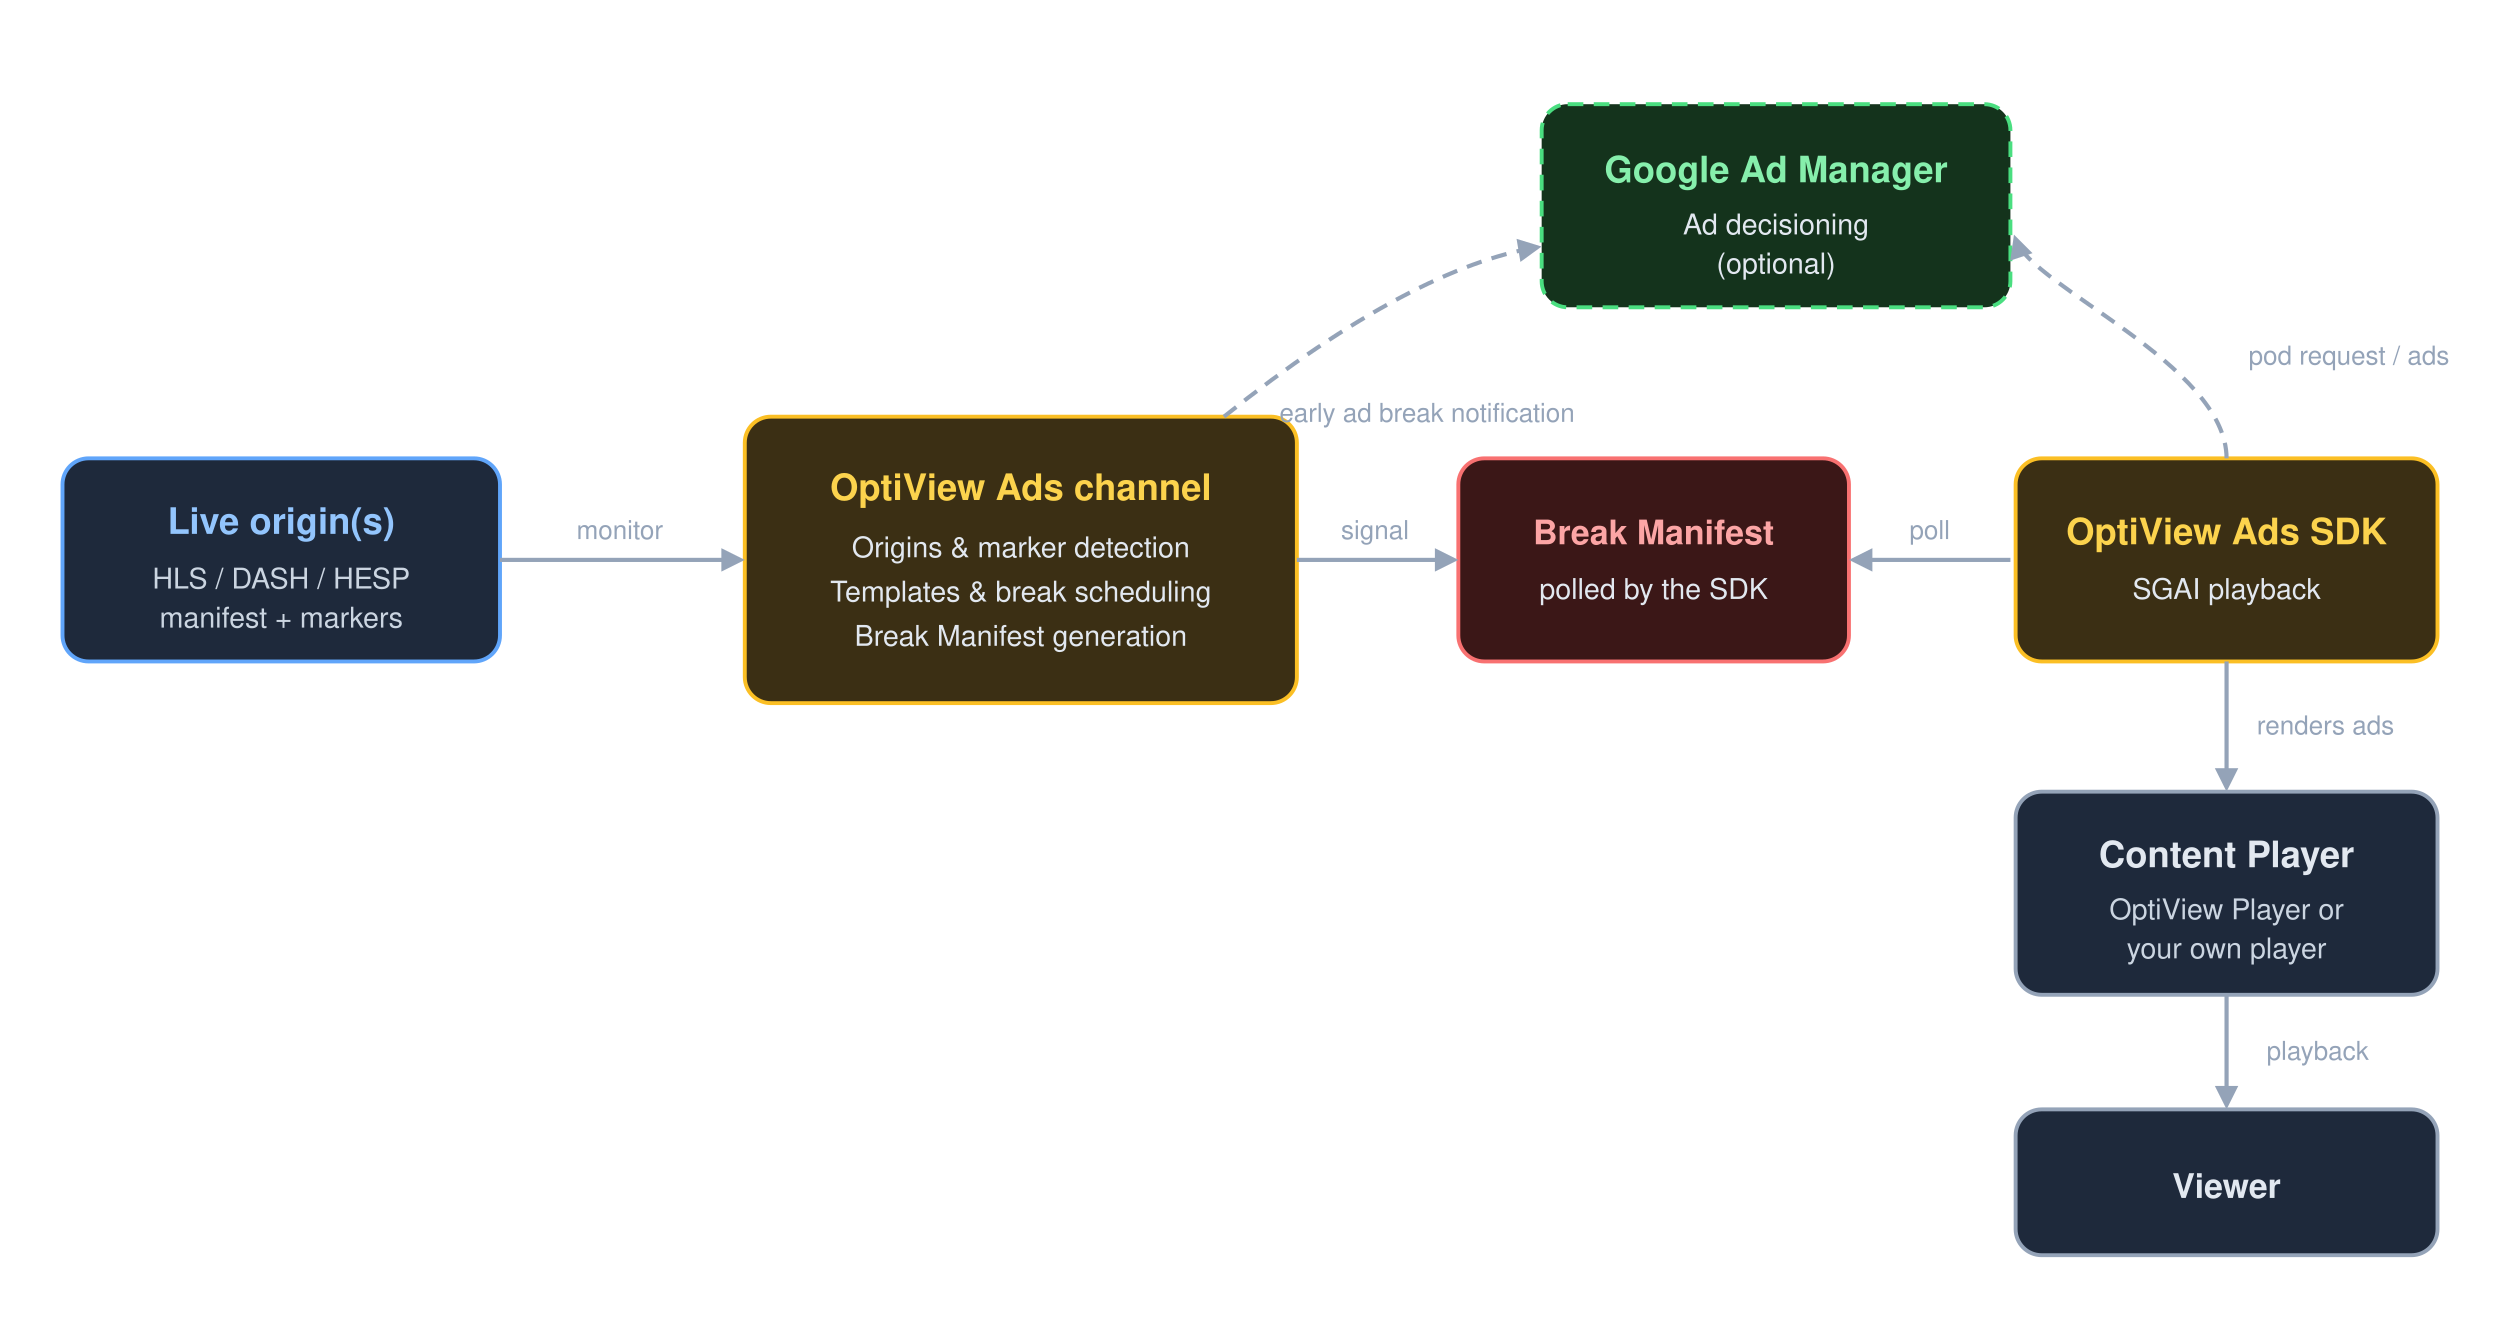
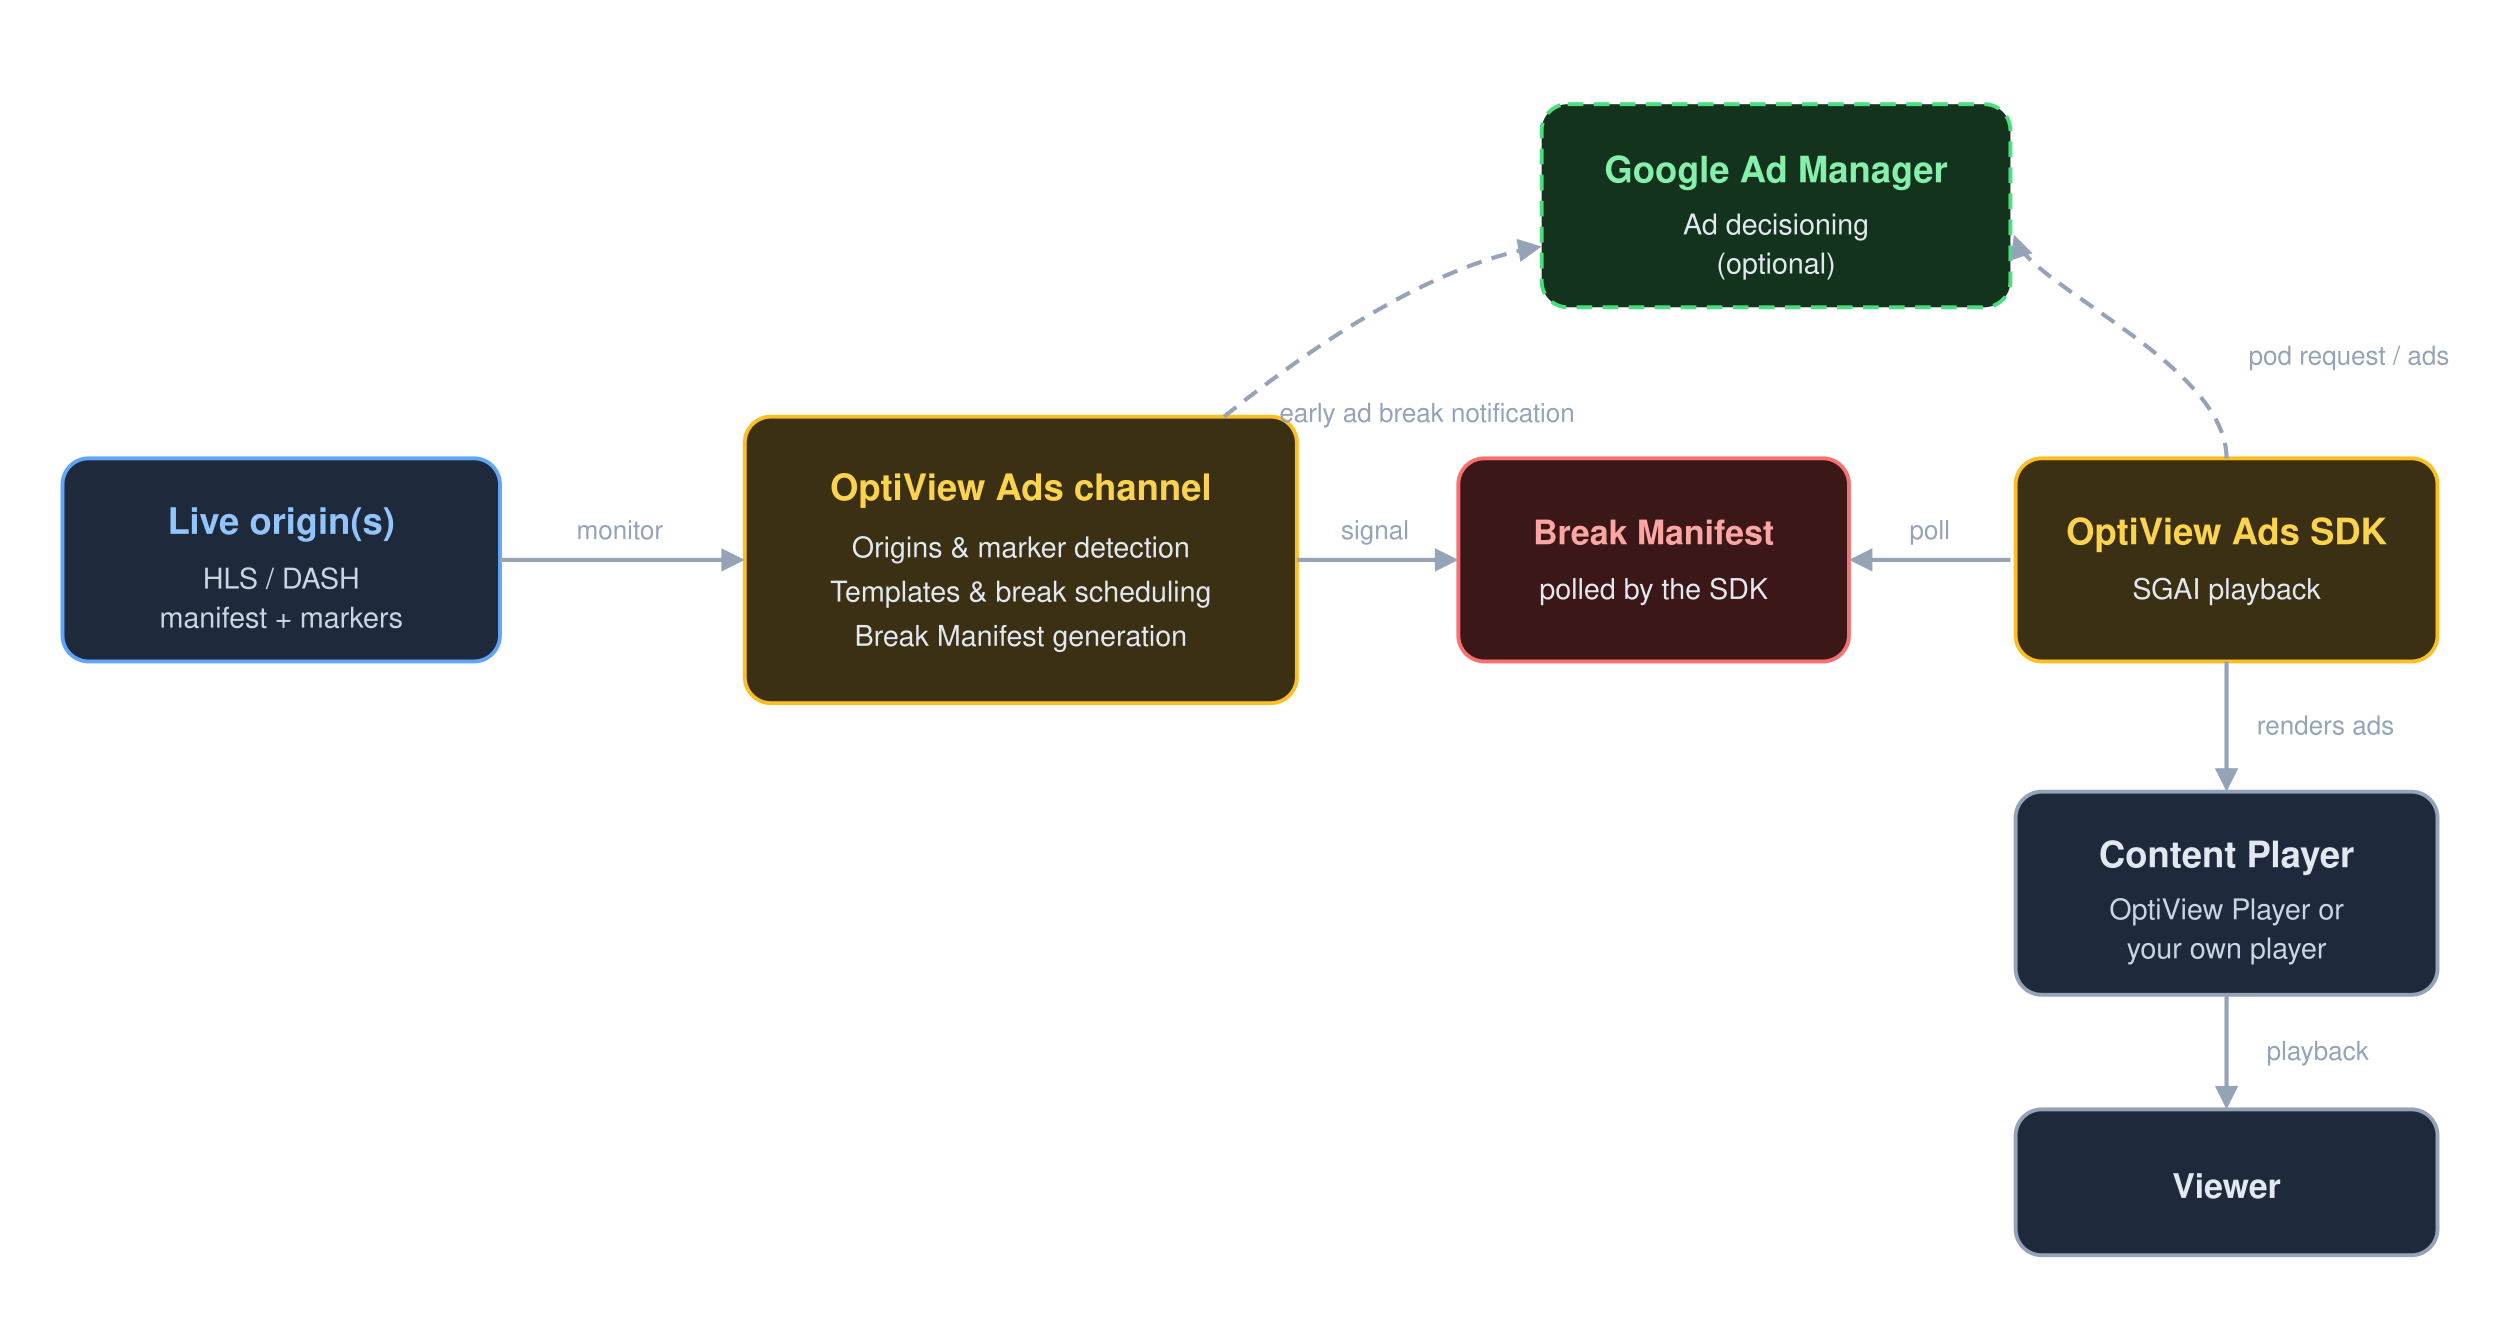
<svg xmlns="http://www.w3.org/2000/svg" width="960" height="510" viewBox="0 0 960 510" fill="none" font-family="Helvetica, Arial, sans-serif">
  <defs>
    <marker id="arrow-dark" markerWidth="9" markerHeight="9" refX="7" refY="4.5" orient="auto" markerUnits="userSpaceOnUse">
      <path d="M0 0 L9 4.5 L0 9 z" fill="#94A3B8" />
    </marker>
  </defs>
  <rect x="24" y="176" width="168" height="78" rx="10" fill="#1E293B" stroke="#60A5FA" stroke-width="1.5" />
  <text x="108" y="205" text-anchor="middle" font-size="14" font-weight="700" fill="#93C5FD">Live origin(s)</text>
-   <text x="108" y="226" text-anchor="middle" font-size="11" fill="#CBD5E1">HLS / DASH / HESP</text>
+   <text x="108" y="226" text-anchor="middle" font-size="11" fill="#CBD5E1">HLS / DASH</text>
  <text x="108" y="241" text-anchor="middle" font-size="11" fill="#CBD5E1">manifest + markers</text>
  <rect x="286" y="160" width="212" height="110" rx="10" fill="#3B2F14" stroke="#FBBF24" stroke-width="1.5" />
  <text x="392" y="192" text-anchor="middle" font-size="14" font-weight="700" fill="#FCD34D">OptiView Ads channel</text>
  <text x="392" y="214" text-anchor="middle" font-size="11" fill="#E2E8F0">Origins &amp; marker detection</text>
  <text x="392" y="231" text-anchor="middle" font-size="11" fill="#E2E8F0">Templates &amp; break scheduling</text>
  <text x="392" y="248" text-anchor="middle" font-size="11" fill="#E2E8F0">Break Manifest generation</text>
  <rect x="592" y="40" width="180" height="78" rx="10" fill="#14331C" stroke="#4ADE80" stroke-width="1.5" stroke-dasharray="6 4" />
  <text x="682" y="70" text-anchor="middle" font-size="14" font-weight="700" fill="#86EFAC">Google Ad Manager</text>
  <text x="682" y="90" text-anchor="middle" font-size="11" fill="#E2E8F0">Ad decisioning</text>
  <text x="682" y="105" text-anchor="middle" font-size="11" fill="#E2E8F0">(optional)</text>
  <rect x="560" y="176" width="150" height="78" rx="10" fill="#3B1717" stroke="#F87171" stroke-width="1.5" />
  <text x="635" y="209" text-anchor="middle" font-size="13" font-weight="700" fill="#FCA5A5">Break Manifest</text>
  <text x="635" y="230" text-anchor="middle" font-size="11" fill="#E2E8F0">polled by the SDK</text>
  <rect x="774" y="176" width="162" height="78" rx="10" fill="#3B2F14" stroke="#FBBF24" stroke-width="1.5" />
  <text x="855" y="209" text-anchor="middle" font-size="14" font-weight="700" fill="#FCD34D">OptiView Ads SDK</text>
  <text x="855" y="230" text-anchor="middle" font-size="11" fill="#E2E8F0">SGAI playback</text>
  <rect x="774" y="304" width="162" height="78" rx="10" fill="#1E293B" stroke="#94A3B8" stroke-width="1.5" />
  <text x="855" y="333" text-anchor="middle" font-size="14" font-weight="700" fill="#E2E8F0">Content Player</text>
  <text x="855" y="353" text-anchor="middle" font-size="11" fill="#CBD5E1">OptiView Player or</text>
  <text x="855" y="368" text-anchor="middle" font-size="11" fill="#CBD5E1">your own player</text>
  <rect x="774" y="426" width="162" height="56" rx="10" fill="#1E293B" stroke="#94A3B8" stroke-width="1.5" />
  <text x="855" y="460" text-anchor="middle" font-size="13" font-weight="700" fill="#E2E8F0">Viewer</text>
  <line x1="192" y1="215" x2="284" y2="215" stroke="#94A3B8" stroke-width="1.6" marker-end="url(#arrow-dark)" />
  <text x="238" y="207" text-anchor="middle" font-size="10" fill="#94A3B8">monitor</text>
  <path d="M470 160 C520 120, 560 100, 590 95" stroke="#94A3B8" stroke-width="1.6" fill="none" stroke-dasharray="6 4" marker-end="url(#arrow-dark)" />
  <text x="548" y="162" text-anchor="middle" font-size="10" fill="#94A3B8">early ad break notification</text>
  <line x1="498" y1="215" x2="558" y2="215" stroke="#94A3B8" stroke-width="1.6" marker-end="url(#arrow-dark)" />
  <text x="528" y="207" text-anchor="middle" font-size="10" fill="#94A3B8">signal</text>
  <line x1="772" y1="215" x2="712" y2="215" stroke="#94A3B8" stroke-width="1.6" marker-end="url(#arrow-dark)" />
  <text x="741" y="207" text-anchor="middle" font-size="10" fill="#94A3B8">poll</text>
  <path d="M855 176 C855 140, 780 110, 774 92" stroke="#94A3B8" stroke-width="1.6" fill="none" stroke-dasharray="6 4" marker-end="url(#arrow-dark)" />
  <text x="902" y="140" text-anchor="middle" font-size="10" fill="#94A3B8">pod request / ads</text>
  <line x1="855" y1="254" x2="855" y2="302" stroke="#94A3B8" stroke-width="1.6" marker-end="url(#arrow-dark)" />
  <text x="893" y="282" text-anchor="middle" font-size="10" fill="#94A3B8">renders ads</text>
  <line x1="855" y1="382" x2="855" y2="424" stroke="#94A3B8" stroke-width="1.6" marker-end="url(#arrow-dark)" />
  <text x="890" y="407" text-anchor="middle" font-size="10" fill="#94A3B8">playback</text>
</svg>
